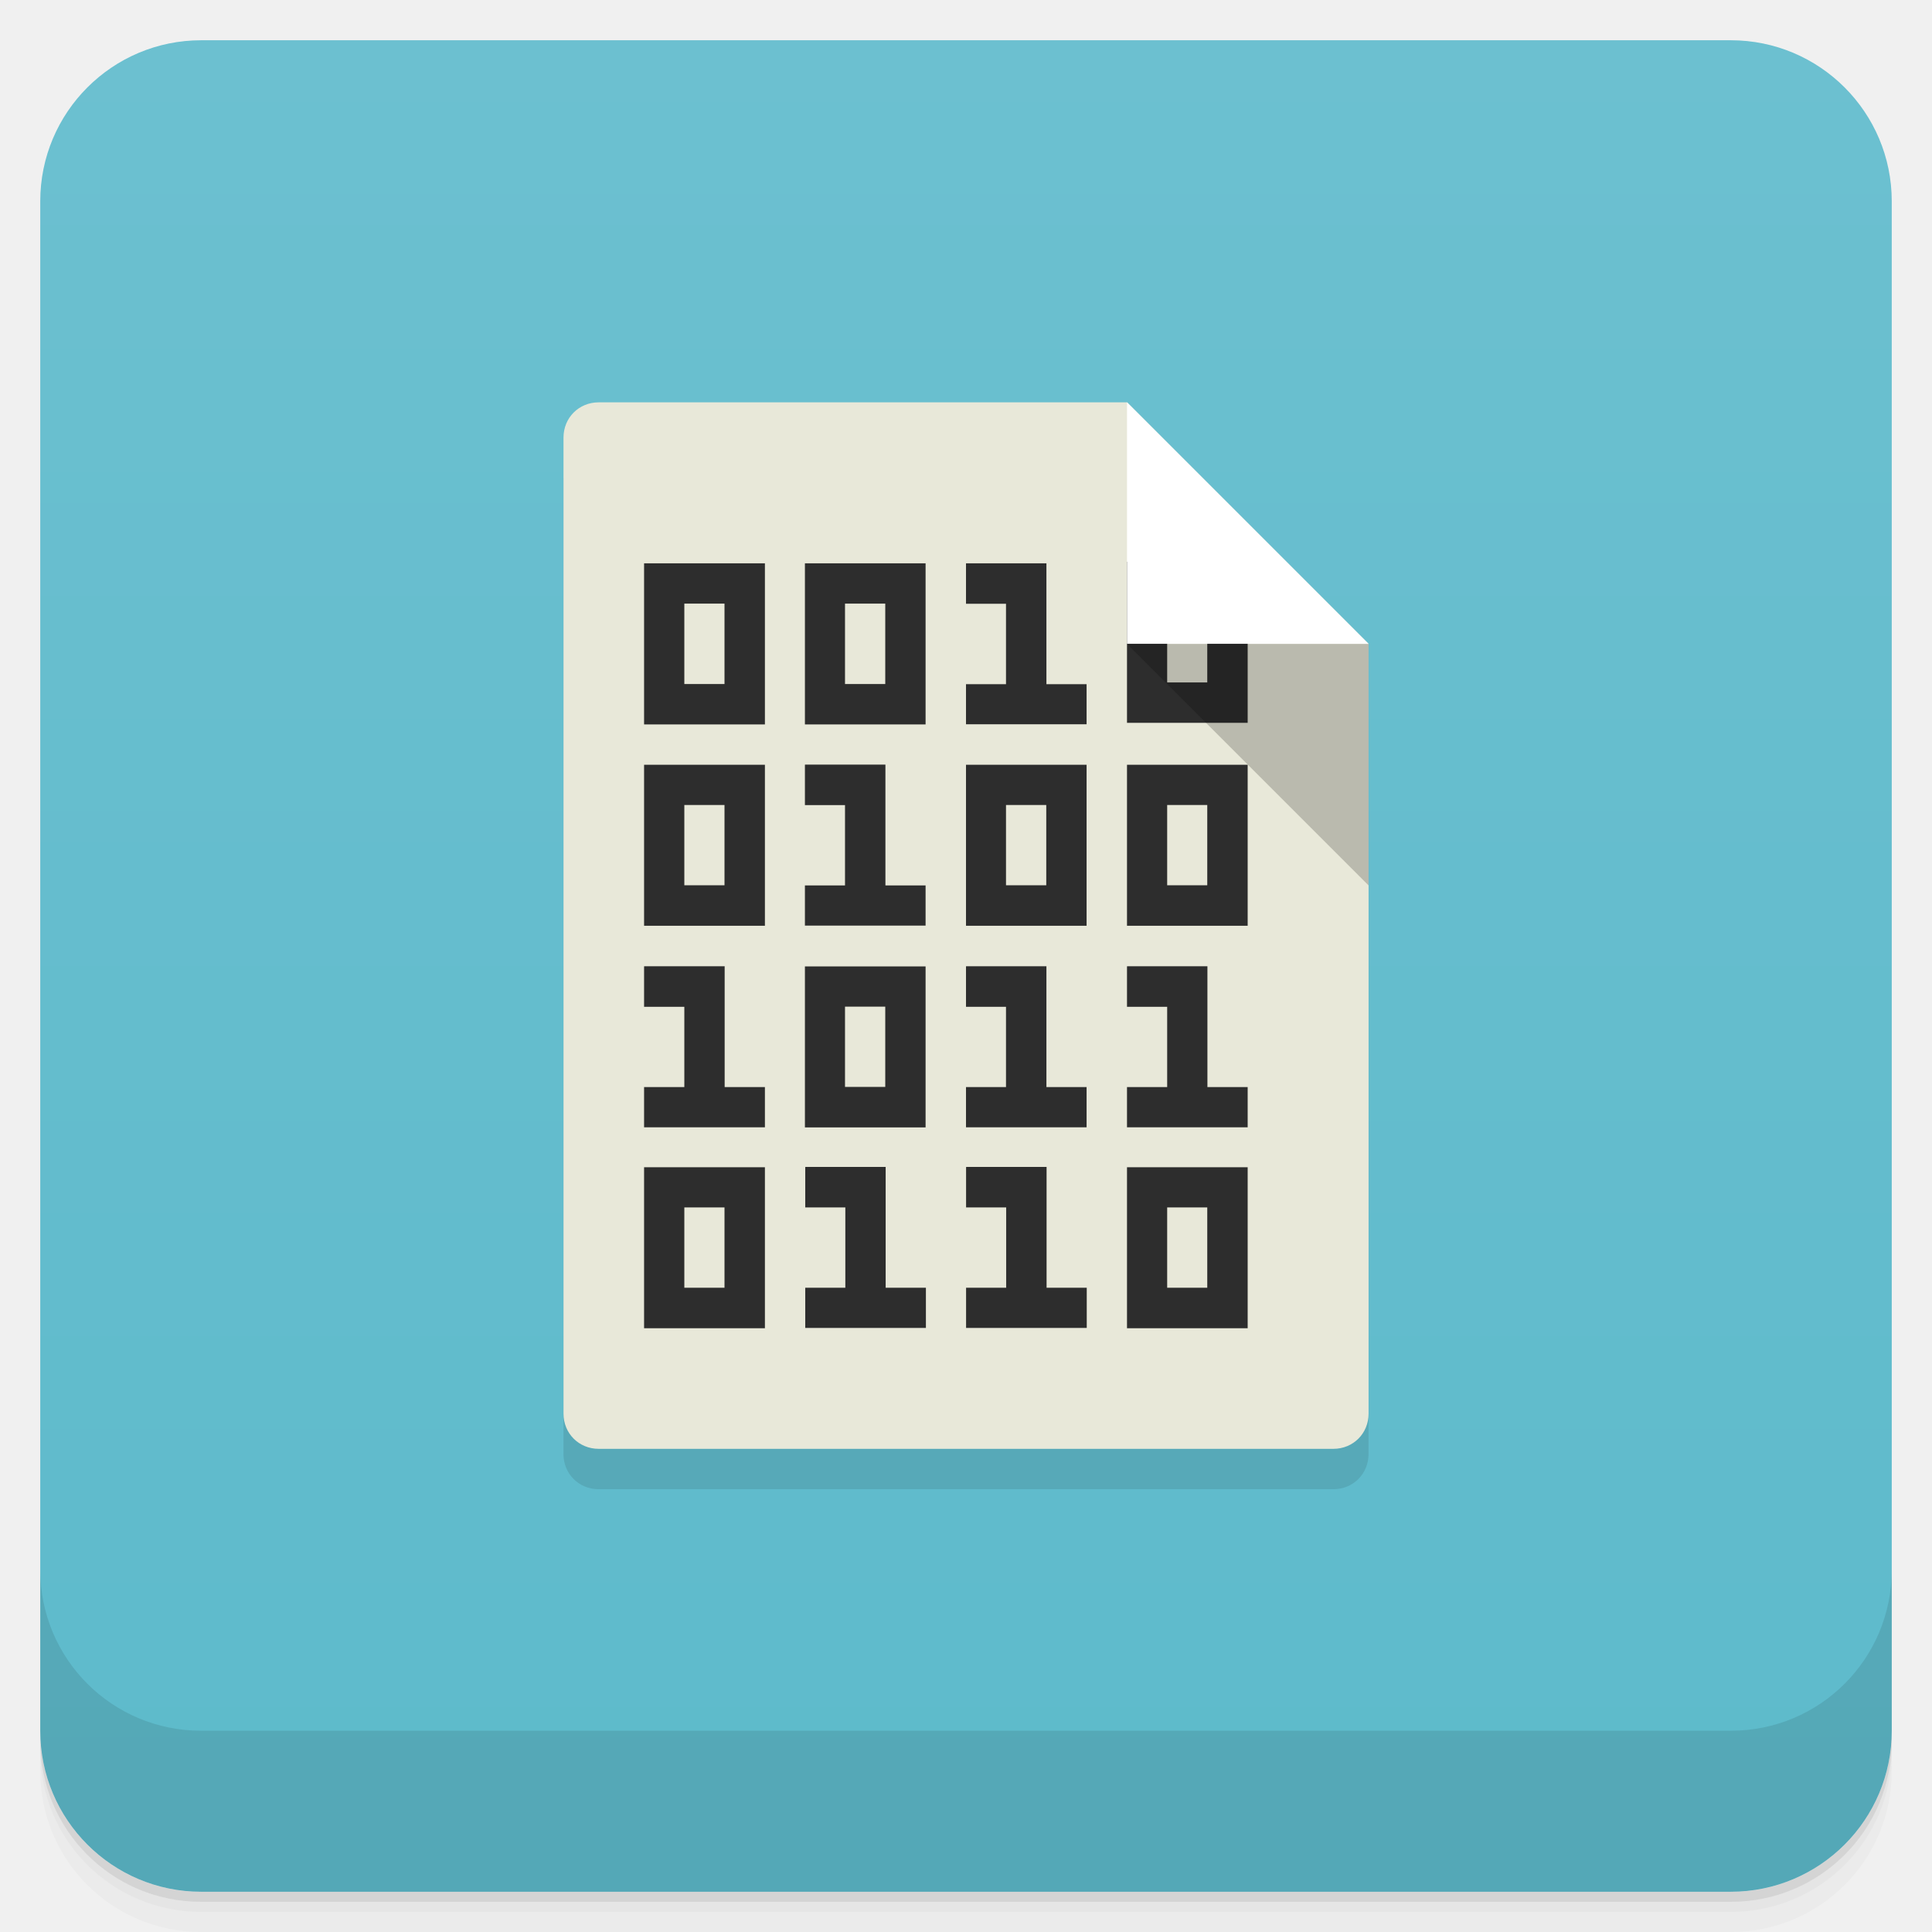
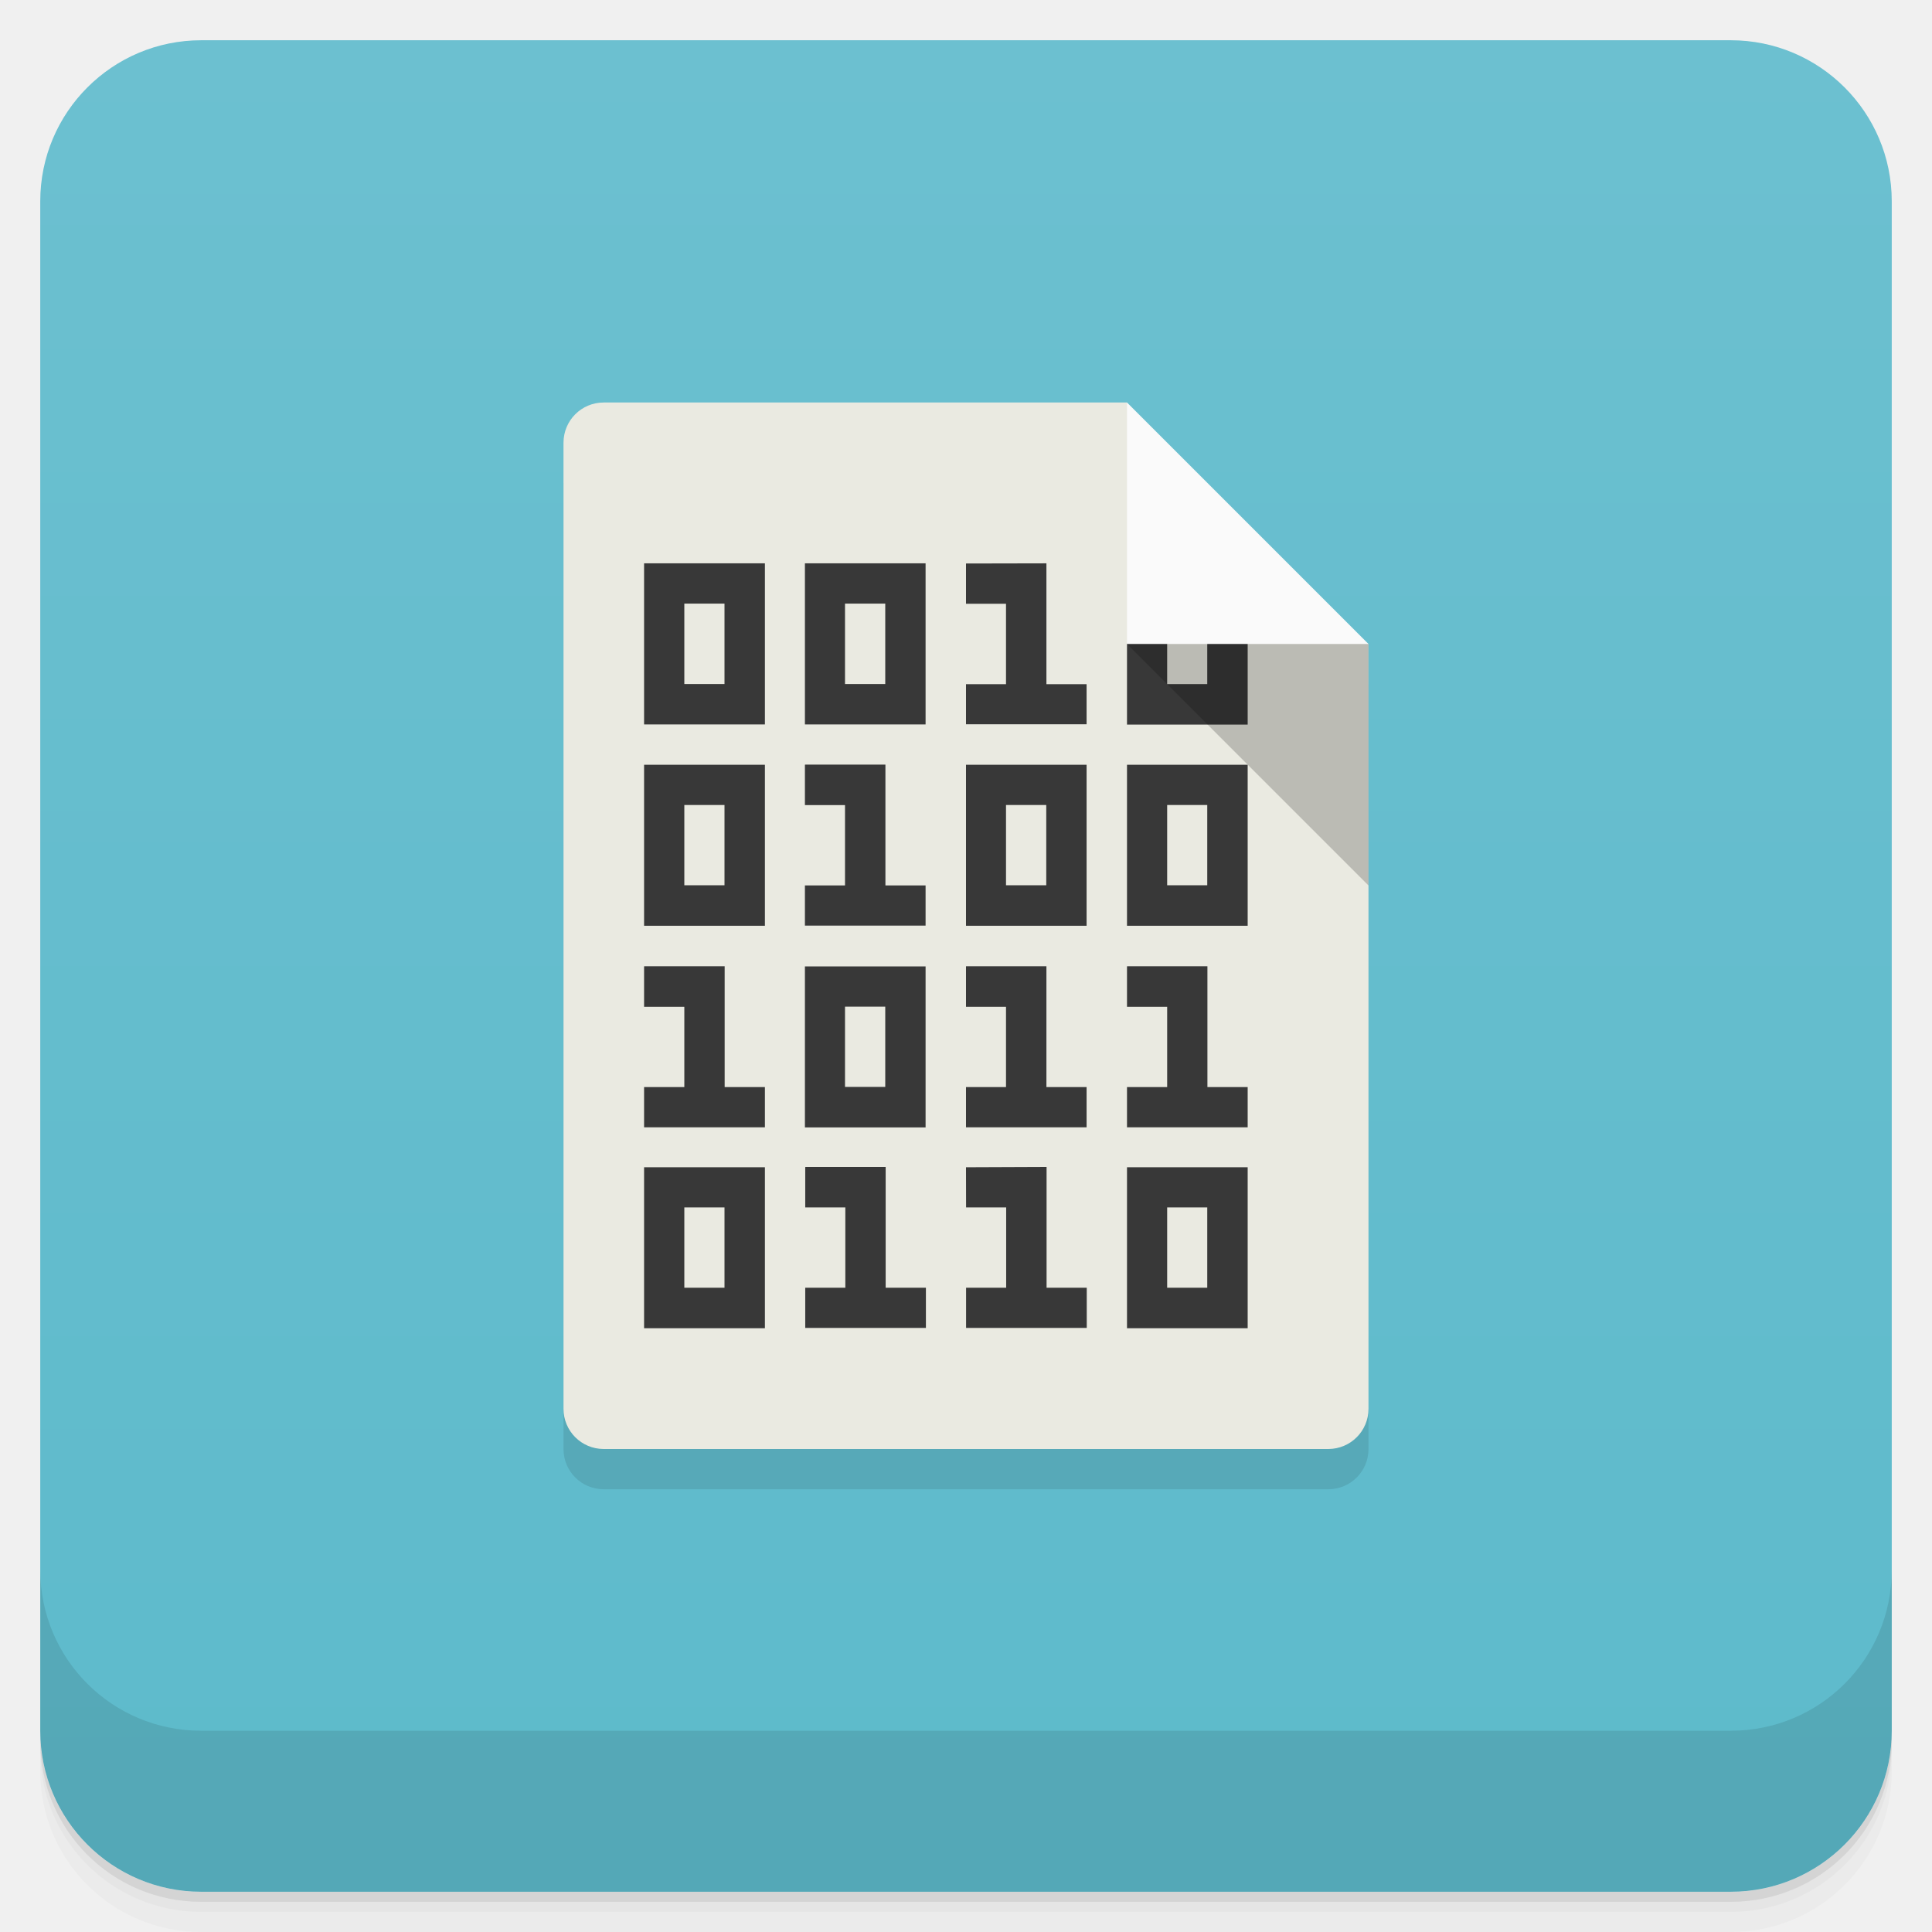
- <svg xmlns="http://www.w3.org/2000/svg" width="48" height="48" version="1.1" viewBox="0 0 48 48">
+ <svg xmlns="http://www.w3.org/2000/svg" version="1.1" viewBox="0 0 48 48">
  <defs>
    <linearGradient id="bg" x1="-47" x2="-1" y1="2.8779e-15" y2="6.1232e-17" gradientUnits="userSpaceOnUse">
      <stop style="stop-color:#5dbacb" offset="0" />
      <stop style="stop-color:#6cc0d0" offset="1" />
    </linearGradient>
  </defs>
  <g transform="translate(0 3.949e-5)">
    <path d="m1 43v0.25c0 2.216 1.784 4 4 4h38c2.216 0 4-1.784 4-4v-0.25c0 2.216-1.784 4-4 4h-38c-2.216 0-4-1.784-4-4zm0 0.5v0.5c0 2.216 1.784 4 4 4h38c2.216 0 4-1.784 4-4v-0.5c0 2.216-1.784 4-4 4h-38c-2.216 0-4-1.784-4-4z" style="opacity:.02" />
    <path d="m1 43.25v0.25c0 2.216 1.784 4 4 4h38c2.216 0 4-1.784 4-4v-0.25c0 2.216-1.784 4-4 4h-38c-2.216 0-4-1.784-4-4z" style="opacity:.05" />
    <path d="m1 43v0.25c0 2.216 1.784 4 4 4h38c2.216 0 4-1.784 4-4v-0.25c0 2.216-1.784 4-4 4h-38c-2.216 0-4-1.784-4-4z" style="opacity:.1" />
  </g>
  <rect transform="rotate(-90)" x="-47" y="1" width="46" height="46" rx="4" style="fill:url(#bg)" />
  <g transform="translate(0 3.949e-5)">
    <g transform="translate(0 -1004.4)">
      <path d="m1 1043.4v4c0 2.216 1.784 4 4 4h38c2.216 0 4-1.784 4-4v-4c0 2.216-1.784 4-4 4h-38c-2.216 0-4-1.784-4-4z" style="opacity:.1" />
    </g>
  </g>
-   <path d="m13.999 11.874v24.25c0 0.493 0.383 0.875 0.875 0.875h18.252c0.493 0 0.875-0.383 0.875-0.875v-19.127z" style="opacity:.1;stroke-width:3.543" />
-   <path d="m14.875 9.996c-0.493 0-0.875 0.383-0.875 0.875v24.25c0 0.493 0.383 0.875 0.875 0.875h18.252c0.493 0 0.875-0.383 0.875-0.875v-19.127l-5.999-5.999" style="fill:#e8e8d9;stroke-width:3.543" />
-   <path d="m28 13.957v4.002h2.998v-4.002h-2.998zm-11.998 0.039v0.004 3.998h3.002v-4.002h-3.002zm3.996 0v0.004 3.998h2.998v-4.002h-2.998zm4.004 0-0.002 0.004v1h0.994v1.998h-0.994v0.996h2.996v-0.996h-0.998v-3.002h-1.996zm4.996 0.961h0.996v1.998h-0.996v-1.998zm-11.996 0.039h0.998v1.998h-0.998v-1.998zm3.992 0h1v1.998h-1v-1.998zm-0.992 4-0.004 0.008v0.998h0.996v1.996h-0.996v0.998h2.998v-0.998h-0.998v-3.002h-1.996zm-4 0.004v0.004 3.996h3.002v-4h-3.002zm7.998 0v0.004 3.996h2.996v-4h-2.996zm4 0v0.004 3.996h2.998v-4h-2.998zm-10.998 1h0.998v1.994h-0.998v-1.994zm7.992 0h1v1.994h-1v-1.994zm4.004 0h0.996v1.994h-0.996v-1.994zm-12.992 4.006-0.004 0.008v1h1v1.994h-1v1h3.002v-1h-1v-3.002h-1.998zm7.996 0-0.002 0.008v1h0.994v1.994h-0.994v1h2.996v-1h-0.998v-3.002h-1.996zm4.002 0-0.004 0.008v1h0.998v1.994h-0.998v1h2.998v-1h-1v-3.002h-1.994zm-8.006 0.004v0.004 3.996h2.998v-4h-2.998zm0.996 1h1v1.994h-1v-1.994zm-0.984 3.982-0.004 0.008v0.998h0.996v1.996h-0.996v0.998h2.998v-0.998h-1v-3.002h-1.994zm3.996 0-0.004 0.008v0.998h0.996v1.996h-0.996v0.998h2.998v-0.998h-0.998v-3.002h-1.996zm-8.004 0.008v0.002 3.998h3.002v-4h-3.002zm11.998 0v0.002 3.998h2.998v-4h-2.998zm-10.998 0.998h0.998v1.996h-0.998v-1.996zm11.996 0h0.996v1.996h-0.996v-1.996z" style="fill:#2d2d2d;stroke-width:3.543" />
-   <path d="m28 9.996v5.999h5.999" style="fill:#fff;stroke-width:3.543" />
-   <path d="m34.002 21.998v-5.999h-5.999" style="fill-opacity:.2;stroke-width:3.543" />
+   <path d="m14 12v24c0 0.554 0.446 1 1 1h18c0.554 0 1-0.446 1-1v-19z" style="opacity:.1" />
+   <path d="m15 10h13l2 4 4 2v19c0 0.554-0.446 1-1 1h-18c-0.554 0-1-0.446-1-1v-24c0-0.554 0.446-1 1-1z" style="fill:#eaeae1" />
+   <path d="m16.002 13.996v4.002h3.002v-4.002zm3.996 0v4.002h2.998v-4.002zm4.002 0.004v1h0.994v1.998h-0.994v0.996h2.996v-0.996h-0.998v-3.002zm-6.998 0.996h0.998v1.998h-0.998zm3.992 0h1v1.998h-1zm7.006 1.004v2.002h2.998v-3.002l-1.004 1v0.996h-0.996v-1.996zm-7.998 2.996-0.004 0.008v0.998h0.996v1.996h-0.996v0.998h2.998v-0.998h-0.998v-3.002zm-4 0.004v4h3.002v-4zm7.998 6e-6v4h2.996v-4zm4 0v4h2.998v-4zm-10.998 1h0.998v1.994h-0.998zm7.992 0h1v1.994h-1zm4.004 0h0.996v1.994h-0.996zm-12.992 4.006-0.004 0.008v1h1v1.994h-1v1h3.002v-1h-1v-3.002zm7.996 0-2e-3 0.008v1h0.994v1.994h-0.994v1h2.996v-1h-0.998v-3.002zm4.002 0-0.004 0.008v1h0.998v1.994h-0.998v1h2.998v-1h-1v-3.002zm-8.006 0.004v4h2.998v-4zm0.996 1h1v1.994h-1zm-0.984 3.982-0.004 0.008v0.998h0.996v1.996h-0.996v0.998h2.998v-0.998h-1v-3.002zm5.992 0-2.002 0.008 2e-3 0.998h0.996v1.996h-0.996v0.998h2.998v-0.998h-0.998zm-10 0.008v4h3.002v-4zm11.998 1.2e-5v4h2.998v-4zm-10.998 0.998h0.998v1.996h-0.998zm11.996 0h0.996v1.996h-0.996z" style="fill:#383838" />
+   <path d="m28 10v6h6z" style="fill:#fafafa" />
+   <path d="m34 22v-6h-6" style="opacity:.2" />
</svg>
